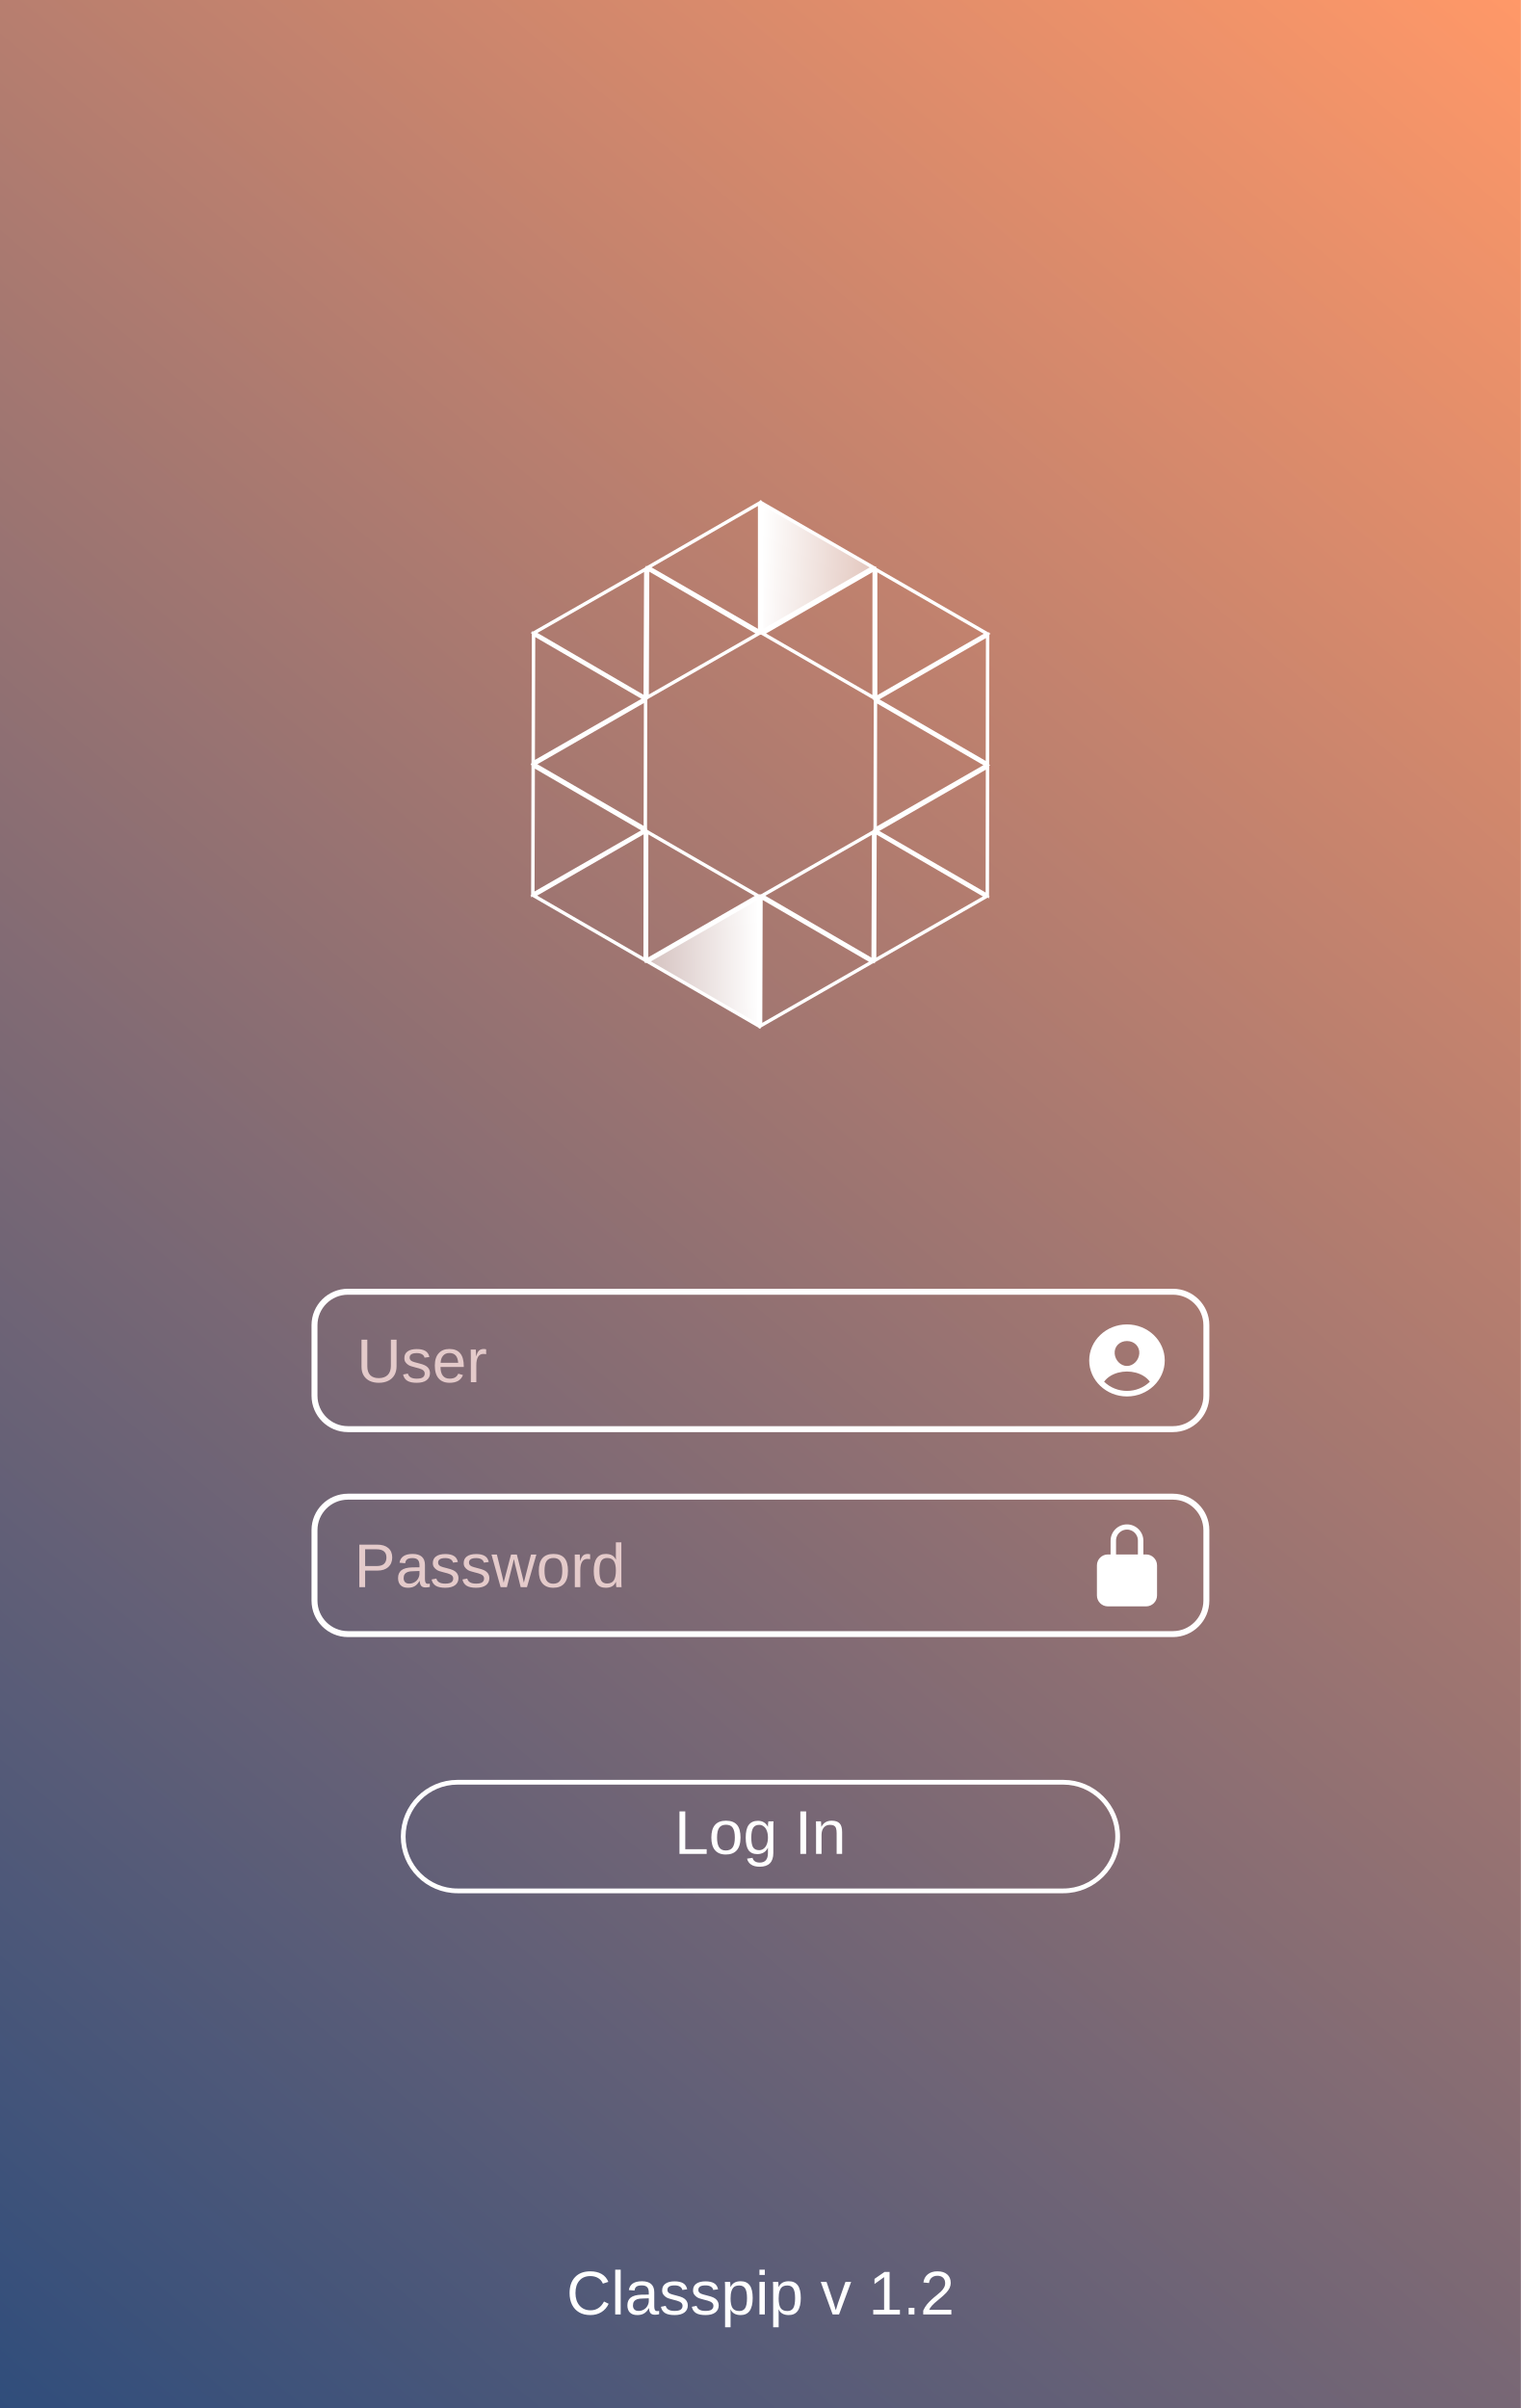
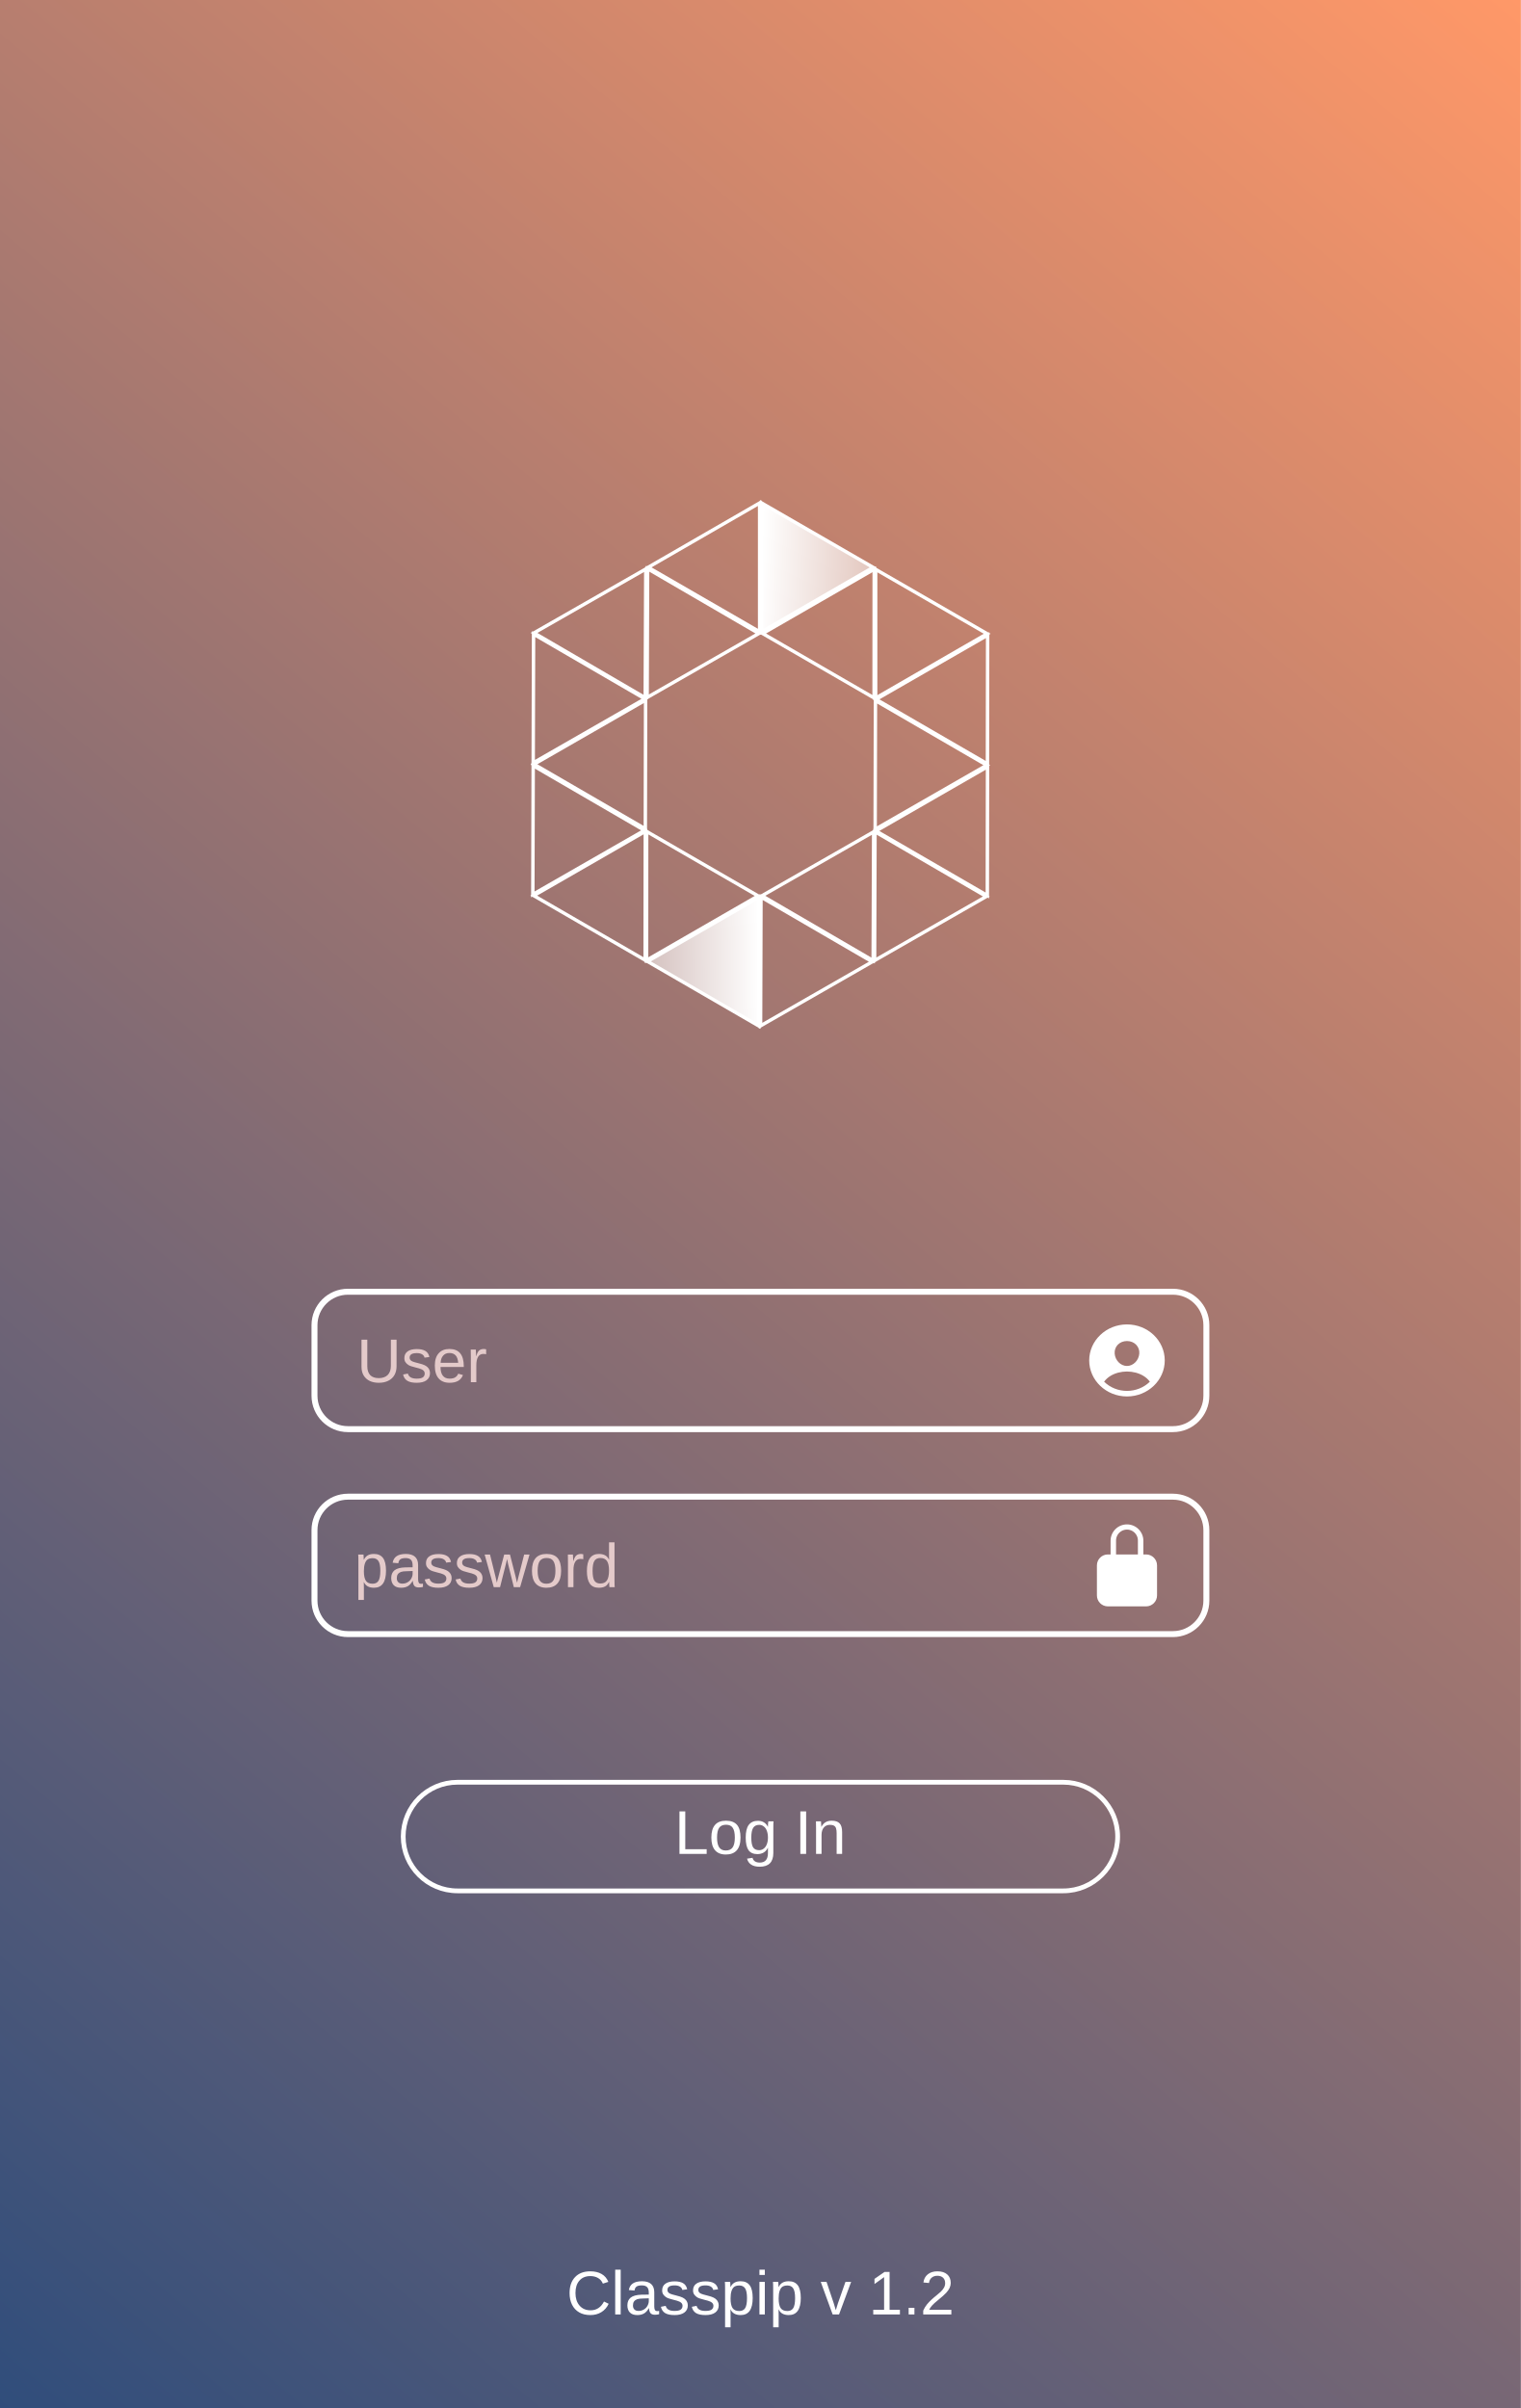
<svg xmlns="http://www.w3.org/2000/svg" xmlns:xlink="http://www.w3.org/1999/xlink" width="229.792mm" height="363.857mm" viewBox="0 0 229.792 363.857" version="1.1" id="svg8">
  <defs id="defs2">
    <linearGradient id="linearGradient917">
      <stop style="stop-color:#003c80;stop-opacity:1" offset="0" id="stop913" />
      <stop style="stop-color:#ff9868;stop-opacity:1" offset="1" id="stop915" />
    </linearGradient>
    <linearGradient xlink:href="#linearGradient917" id="linearGradient919" x1="-61.447" y1="382.853" x2="220.729" y2="-6.128" gradientUnits="userSpaceOnUse" gradientTransform="matrix(1,0,0,1.154317,0,-47.6974)" />
    <linearGradient id="linearGradient4873">
      <stop style="stop-color:#ffffff;stop-opacity:1;" offset="0" id="stop4875" />
      <stop style="stop-color:#ffffff;stop-opacity:0;" offset="1" id="stop4877" />
    </linearGradient>
    <linearGradient xlink:href="#linearGradient4873" id="linearGradient4871" x1="318.228" y1="172.985" x2="419.709" y2="176.985" gradientUnits="userSpaceOnUse" />
    <linearGradient xlink:href="#linearGradient4873" id="linearGradient4879" x1="386.448" y1="213.876" x2="337.61" y2="126.704" gradientUnits="userSpaceOnUse" />
  </defs>
  <g id="layer1" transform="translate(9.062523,54.77105)">
    <rect style="opacity:1;fill:url(#linearGradient919);fill-opacity:1;fill-rule:evenodd;stroke:none;stroke-width:0.234;stroke-linecap:round;stroke-linejoin:round;stroke-miterlimit:4;stroke-dasharray:none;stroke-opacity:1;paint-order:normal" id="rect815" width="229.792" height="363.857" x="-9.063" y="-54.771" />
    <rect style="opacity:1;fill:none;fill-opacity:1;fill-rule:evenodd;stroke:#ffffff;stroke-width:0.901;stroke-linecap:round;stroke-linejoin:round;stroke-miterlimit:4;stroke-dasharray:none;stroke-opacity:1;paint-order:normal" id="rect921" width="134.757" height="20.764" x="38.455" y="140.413" ry="5.058" />
    <rect style="opacity:1;fill:none;fill-opacity:1;fill-rule:evenodd;stroke:#ffffff;stroke-width:0.901;stroke-linecap:round;stroke-linejoin:round;stroke-miterlimit:4;stroke-dasharray:none;stroke-opacity:1;paint-order:normal" id="rect921-3" width="134.757" height="20.764" x="38.455" y="171.382" ry="5.058" />
    <rect style="opacity:1;fill:none;fill-opacity:1;fill-rule:evenodd;stroke:#ffffff;stroke-width:0.717;stroke-linecap:round;stroke-linejoin:round;stroke-miterlimit:4;stroke-dasharray:none;stroke-opacity:1;paint-order:normal" id="rect921-3-8" width="107.947" height="16.412" x="51.86" y="214.533" ry="8.206" />
    <text xml:space="preserve" style="font-style:normal;font-variant:normal;font-weight:normal;font-stretch:normal;font-size:9.334px;line-height:1.25;font-family:Arial;-inkscape-font-specification:'Arial, Normal';font-variant-ligatures:normal;font-variant-caps:normal;font-variant-numeric:normal;font-feature-settings:normal;text-align:start;letter-spacing:0px;word-spacing:0px;writing-mode:lr-tb;text-anchor:start;fill:#ffffff;fill-opacity:1;stroke:none;stroke-width:0.438" x="92.835" y="225.36" id="text955">
      <tspan id="tspan953" x="92.835" y="225.36" style="font-style:normal;font-variant:normal;font-weight:normal;font-stretch:normal;font-size:9.334px;font-family:Arial;-inkscape-font-specification:'Arial, Normal';font-variant-ligatures:normal;font-variant-caps:normal;font-variant-numeric:normal;font-feature-settings:normal;text-align:start;writing-mode:lr-tb;text-anchor:start;fill:#ffffff;fill-opacity:1;stroke-width:0.438">Log In</tspan>
    </text>
    <text xml:space="preserve" style="font-style:normal;font-variant:normal;font-weight:normal;font-stretch:normal;font-size:9.334px;line-height:1.25;font-family:Arial;-inkscape-font-specification:'Arial, Normal';font-variant-ligatures:normal;font-variant-caps:normal;font-variant-numeric:normal;font-feature-settings:normal;text-align:start;letter-spacing:0px;word-spacing:0px;writing-mode:lr-tb;text-anchor:start;fill:#e4caca;fill-opacity:1;stroke:none;stroke-width:0.438" x="44.841" y="154.078" id="text955-4">
      <tspan id="tspan953-7" x="44.841" y="154.078" style="font-style:normal;font-variant:normal;font-weight:normal;font-stretch:normal;font-size:9.334px;font-family:Arial;-inkscape-font-specification:'Arial, Normal';font-variant-ligatures:normal;font-variant-caps:normal;font-variant-numeric:normal;font-feature-settings:normal;text-align:start;writing-mode:lr-tb;text-anchor:start;fill:#e4caca;fill-opacity:1;stroke-width:0.438">User</tspan>
    </text>
    <text xml:space="preserve" style="font-style:normal;font-variant:normal;font-weight:normal;font-stretch:normal;font-size:9.334px;line-height:1.25;font-family:Arial;-inkscape-font-specification:'Arial, Normal';font-variant-ligatures:normal;font-variant-caps:normal;font-variant-numeric:normal;font-feature-settings:normal;text-align:start;letter-spacing:0px;word-spacing:0px;writing-mode:lr-tb;text-anchor:start;fill:#e4caca;fill-opacity:1;stroke:none;stroke-width:0.438" x="44.463" y="185.05" id="text955-7">
-       <tspan id="tspan953-5" x="44.463" y="185.05" style="font-style:normal;font-variant:normal;font-weight:normal;font-stretch:normal;font-size:9.334px;font-family:Arial;-inkscape-font-specification:'Arial, Normal';font-variant-ligatures:normal;font-variant-caps:normal;font-variant-numeric:normal;font-feature-settings:normal;text-align:start;writing-mode:lr-tb;text-anchor:start;fill:#e4caca;fill-opacity:1;stroke-width:0.438">Password</tspan>
+       <tspan id="tspan953-5" x="44.463" y="185.05" style="font-style:normal;font-variant:normal;font-weight:normal;font-stretch:normal;font-size:9.334px;font-family:Arial;-inkscape-font-specification:'Arial, Normal';font-variant-ligatures:normal;font-variant-caps:normal;font-variant-numeric:normal;font-feature-settings:normal;text-align:start;writing-mode:lr-tb;text-anchor:start;fill:#e4caca;fill-opacity:1;stroke-width:0.438">password</tspan>
    </text>
    <path style="fill:#ffffff;fill-opacity:1;stroke-width:0.026" id="path4" d="m 164.106,180.112 h -0.413 v -2.065 a 2.477,2.477 0 1 0 -4.955,0 v 2.065 h -0.413 a 1.653,1.653 0 0 0 -1.652,1.652 v 4.542 a 1.653,1.653 0 0 0 1.652,1.652 h 5.781 a 1.653,1.653 0 0 0 1.652,-1.652 v -4.542 a 1.653,1.653 0 0 0 -1.652,-1.652 z m -1.239,0 h -3.303 v -2.065 a 1.652,1.652 0 1 1 3.303,0 z" />
    <path style="fill:#ffffff;fill-opacity:1;stroke-width:0.027" id="path4-8" d="m 161.216,145.353 c -3.147,0 -5.707,2.441 -5.707,5.442 0,3 2.56,5.442 5.707,5.442 3.147,0 5.707,-2.441 5.707,-5.442 0,-3 -2.56,-5.442 -5.707,-5.442 z m -1.378,3.056 c 0.348,-0.351 0.837,-0.545 1.378,-0.545 0.541,0 1.026,0.195 1.375,0.548 0.354,0.358 0.526,0.839 0.485,1.356 -0.081,1.027 -0.915,1.864 -1.86,1.864 -0.945,0 -1.781,-0.837 -1.86,-1.864 -0.04,-0.521 0.131,-1.004 0.482,-1.359 z m 1.378,6.99 a 4.815,4.591 0 0 1 -3.457,-1.392 3.373,3.215 0 0 1 0.964,-0.875 c 0.699,-0.427 1.585,-0.663 2.493,-0.663 0.909,0 1.794,0.235 2.492,0.663 a 3.372,3.214 0 0 1 0.965,0.875 4.814,4.59 0 0 1 -3.457,1.392 z" />
    <g transform="translate(-1.212409,-22.61587)" id="layer1-3">
      <g id="layer1-5" transform="matrix(0.2822222,0,0,0.2822222,18.20997,20.1343)">
        <g id="g869" transform="matrix(1.318336,0,0,1.318336,-104.6279,-109.533)">
          <path d="m 363.909,172.985 -45.281,26.143 V 146.842 Z" id="path4147" style="opacity:1;fill:url(#linearGradient4871);fill-opacity:1;stroke:#ffffff;stroke-width:1.389;stroke-miterlimit:4;stroke-dasharray:none;stroke-dashoffset:0;stroke-opacity:1" />
          <path transform="rotate(60.04422,345.9283,212.8975)" d="m 366.449,203.533 -45.281,26.143 v -52.286 z" id="path4147-7" style="opacity:1;fill:none;fill-opacity:0.71;stroke:#ffffff;stroke-width:1.389;stroke-miterlimit:4;stroke-dasharray:none;stroke-dashoffset:0;stroke-opacity:1" />
          <path d="m 410.198,199.923 -45.281,26.143 v -52.286 z" id="path4147-9" style="opacity:1;fill:none;fill-opacity:0.71;stroke:#ffffff;stroke-width:1.389;stroke-miterlimit:4;stroke-dasharray:none;stroke-dashoffset:0;stroke-opacity:1" />
          <path transform="rotate(60.08699,318.3867,253.0422)" d="m 363.998,173.228 -45.281,26.143 v -52.286 z" id="path4147-94" style="opacity:1;fill:none;fill-opacity:0.71;stroke:#ffffff;stroke-width:1.389;stroke-miterlimit:4;stroke-dasharray:none;stroke-dashoffset:0;stroke-opacity:1" />
          <path transform="rotate(120.1312,343.7557,240.9396)" d="m 366.449,203.533 -45.281,26.143 v -52.286 z" id="path4147-7-3" style="opacity:1;fill:none;fill-opacity:0.71;stroke:#ffffff;stroke-width:1.389;stroke-miterlimit:4;stroke-dasharray:none;stroke-dashoffset:0;stroke-opacity:1" />
          <path transform="rotate(60.08699,318.3867,253.0422)" d="m 410.198,199.923 -45.281,26.143 v -52.286 z" id="path4147-9-6" style="opacity:1;fill:none;fill-opacity:0.71;stroke:none;stroke-width:0.8;stroke-miterlimit:4;stroke-dasharray:none;stroke-dashoffset:0;stroke-opacity:1" />
          <path transform="rotate(120.1778,318.396,253.0651)" d="m 363.998,173.228 -45.281,26.143 v -52.286 z" id="path4147-72" style="opacity:1;fill:none;fill-opacity:0.71;stroke:#ffffff;stroke-width:1.389;stroke-miterlimit:4;stroke-dasharray:none;stroke-dashoffset:0;stroke-opacity:1" />
          <path transform="rotate(-179.778,342.6855,254.984)" d="m 366.449,203.533 -45.281,26.143 v -52.286 z" id="path4147-7-1" style="opacity:1;fill:none;fill-opacity:0.71;stroke:#ffffff;stroke-width:1.389;stroke-miterlimit:4;stroke-dasharray:none;stroke-dashoffset:0;stroke-opacity:1" />
          <path transform="rotate(120.1778,318.396,253.0651)" d="m 410.198,199.923 -45.281,26.143 v -52.286 z" id="path4147-9-4" style="opacity:1;fill:none;fill-opacity:0.71;stroke:#ffffff;stroke-width:1.389;stroke-miterlimit:4;stroke-dasharray:none;stroke-dashoffset:0;stroke-opacity:1" />
          <path transform="matrix(-0.5031193,0.8642169,0.8642169,0.5031193,280.586,-193.2961)" d="m 366.449,203.533 -45.281,26.143 v -52.286 z" id="path4147-7-5" style="opacity:1;fill:none;fill-opacity:1;stroke:#ffffff;stroke-width:1.389;stroke-miterlimit:4;stroke-dasharray:none;stroke-dashoffset:0;stroke-opacity:1" />
          <path transform="matrix(-0.9999904,-0.00437744,-0.00437744,0.9999904,637.2487,1.45521)" d="m 410.198,199.923 -45.281,26.143 v -52.286 z" id="path4147-9-2" style="opacity:1;fill:none;fill-opacity:1;stroke:#ffffff;stroke-width:1.389;stroke-miterlimit:4;stroke-dasharray:none;stroke-dashoffset:0;stroke-opacity:1" />
          <path transform="matrix(-0.5024741,0.8645922,0.8645922,0.5024741,258.9601,-149.3206)" d="m 363.998,173.228 -45.281,26.143 v -52.286 z" id="path4147-94-9" style="opacity:1;fill:none;fill-opacity:1;stroke:none;stroke-width:0.679;stroke-miterlimit:4;stroke-dasharray:none;stroke-dashoffset:0;stroke-opacity:1" />
          <path transform="matrix(0.4981911,0.8670672,0.8670672,-0.4981911,-87.652,62.81355)" d="m 366.449,203.533 -45.281,26.143 v -52.286 z" id="path4147-7-3-7" style="opacity:1;fill:none;fill-opacity:1;stroke:#ffffff;stroke-width:1.389;stroke-miterlimit:4;stroke-dasharray:none;stroke-dashoffset:0;stroke-opacity:1" />
          <path transform="matrix(-0.5024741,0.8645922,0.8645922,0.5024741,258.9601,-149.3206)" d="m 410.198,199.923 -45.281,26.143 v -52.286 z" id="path4147-9-6-2" style="opacity:1;fill:none;fill-opacity:1;stroke:#ffffff;stroke-width:1.389;stroke-miterlimit:4;stroke-dasharray:none;stroke-dashoffset:0;stroke-opacity:1" />
          <path transform="matrix(0.4988963,0.8666617,0.8666617,-0.4988963,-60.42045,103.4358)" d="m 363.998,173.228 -45.281,26.143 v -52.286 z" id="path4147-72-7" style="opacity:1;fill:none;fill-opacity:1;stroke:#ffffff;stroke-width:1.389;stroke-miterlimit:4;stroke-dasharray:none;stroke-dashoffset:0;stroke-opacity:1" />
          <path transform="matrix(0.9999999,5.0220718e-4,5.0220718e-4,-0.9999999,-49.36321,509.7486)" d="m 366.449,203.533 -45.281,26.143 v -52.286 z" id="path4147-7-1-8" style="opacity:1;fill:none;fill-opacity:1;stroke:#ffffff;stroke-width:1.389;stroke-miterlimit:4;stroke-dasharray:none;stroke-dashoffset:0;stroke-opacity:1" />
          <path transform="matrix(0.498632,0.8668138,0.8668138,-0.498632,-60.35041,103.3298)" d="m 410.198,199.923 -45.281,26.143 v -52.286 z" id="path4147-9-4-6" style="opacity:1;fill:url(#linearGradient4879);fill-opacity:1;stroke:#ffffff;stroke-width:1.389;stroke-miterlimit:4;stroke-dasharray:none;stroke-dashoffset:0;stroke-opacity:1" />
          <path transform="rotate(60.08699,272.1586,279.7248)" d="m 363.998,173.228 -45.281,26.143 v -52.286 z" id="path4147-94-97" style="opacity:1;fill:none;fill-opacity:0.71;stroke:#ffffff;stroke-width:1.389;stroke-miterlimit:4;stroke-dasharray:none;stroke-dashoffset:0;stroke-opacity:1" />
          <path transform="matrix(-0.5024741,0.8645922,0.8645922,0.5024741,259.111,-202.7432)" d="m 410.198,199.923 -45.281,26.143 v -52.286 z" id="path4147-9-6-2-3" style="opacity:1;fill:none;fill-opacity:1;stroke:#ffffff;stroke-width:1.389;stroke-miterlimit:4;stroke-dasharray:none;stroke-dashoffset:0;stroke-opacity:1" />
          <path transform="scale(-1,1)" d="m -272.519,172.968 -45.281,26.143 v -52.286 z" id="path4147-8" style="opacity:1;fill:none;fill-opacity:0.71;stroke:#ffffff;stroke-width:1.389;stroke-miterlimit:4;stroke-dasharray:none;stroke-dashoffset:0;stroke-opacity:1" />
        </g>
        <text xml:space="preserve" style="font-style:normal;font-variant:normal;font-weight:normal;font-stretch:normal;line-height:0%;font-family:'Arial Rounded MT Bold';-inkscape-font-specification:'Arial Rounded MT Bold, Normal';text-align:start;letter-spacing:0px;word-spacing:0px;writing-mode:lr-tb;text-anchor:start;fill:#000000;fill-opacity:1;stroke:none;stroke-width:1px;stroke-linecap:butt;stroke-linejoin:miter;stroke-opacity:1" x="341.299" y="410.54" id="text4881-1">
          <tspan id="tspan4883-4" x="341.299" y="413.854" style="font-size:40px;line-height:1.25;fill:#000000;fill-opacity:1" />
        </text>
      </g>
    </g>
    <text xml:space="preserve" style="font-style:normal;font-variant:normal;font-weight:normal;font-stretch:normal;font-size:9.334px;line-height:1.25;font-family:Arial;-inkscape-font-specification:'Arial, Normal';font-variant-ligatures:normal;font-variant-caps:normal;font-variant-numeric:normal;font-feature-settings:normal;text-align:start;letter-spacing:0px;word-spacing:0px;writing-mode:lr-tb;text-anchor:start;fill:#ffffff;fill-opacity:1;stroke:none;stroke-width:0.438" x="76.526" y="294.949" id="text955-79">
      <tspan x="76.526" y="294.949" style="font-style:normal;font-variant:normal;font-weight:normal;font-stretch:normal;font-size:9.334px;font-family:Arial;-inkscape-font-specification:'Arial, Normal';font-variant-ligatures:normal;font-variant-caps:normal;font-variant-numeric:normal;font-feature-settings:normal;text-align:start;writing-mode:lr-tb;text-anchor:start;fill:#ffffff;fill-opacity:1;stroke-width:0.438" id="tspan1083">Classpip v 1.2</tspan>
    </text>
  </g>
</svg>
